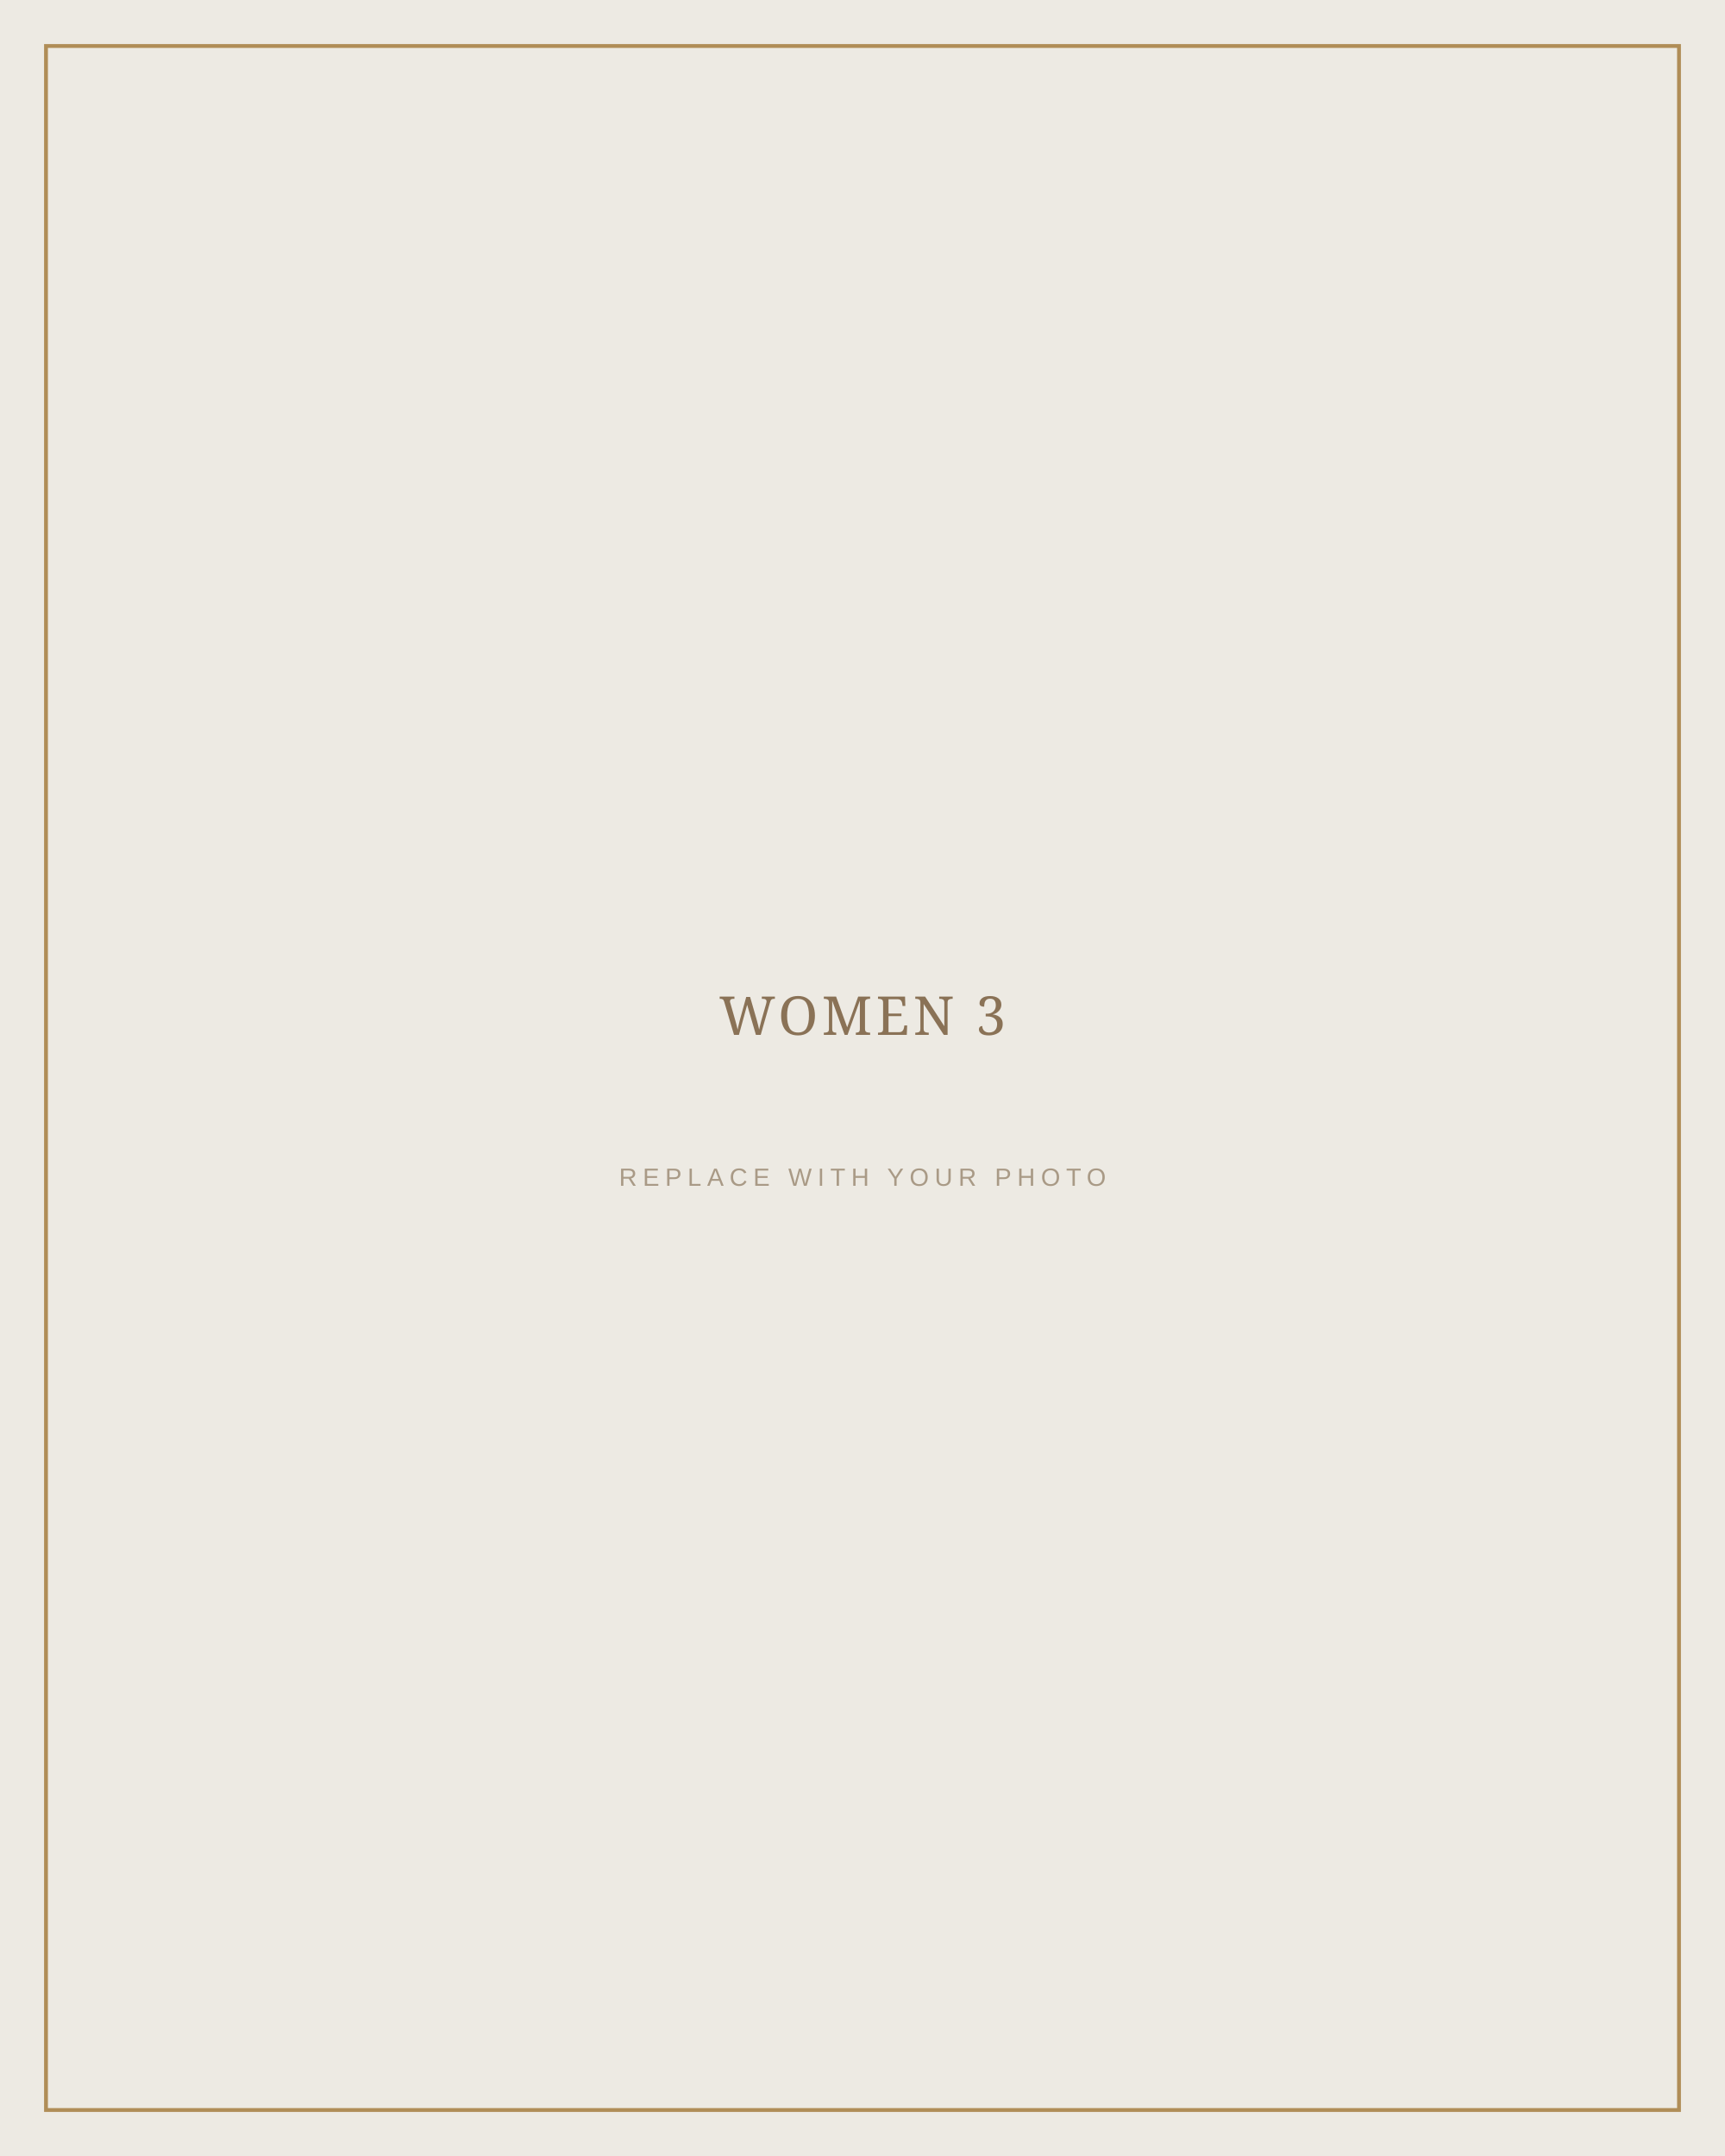
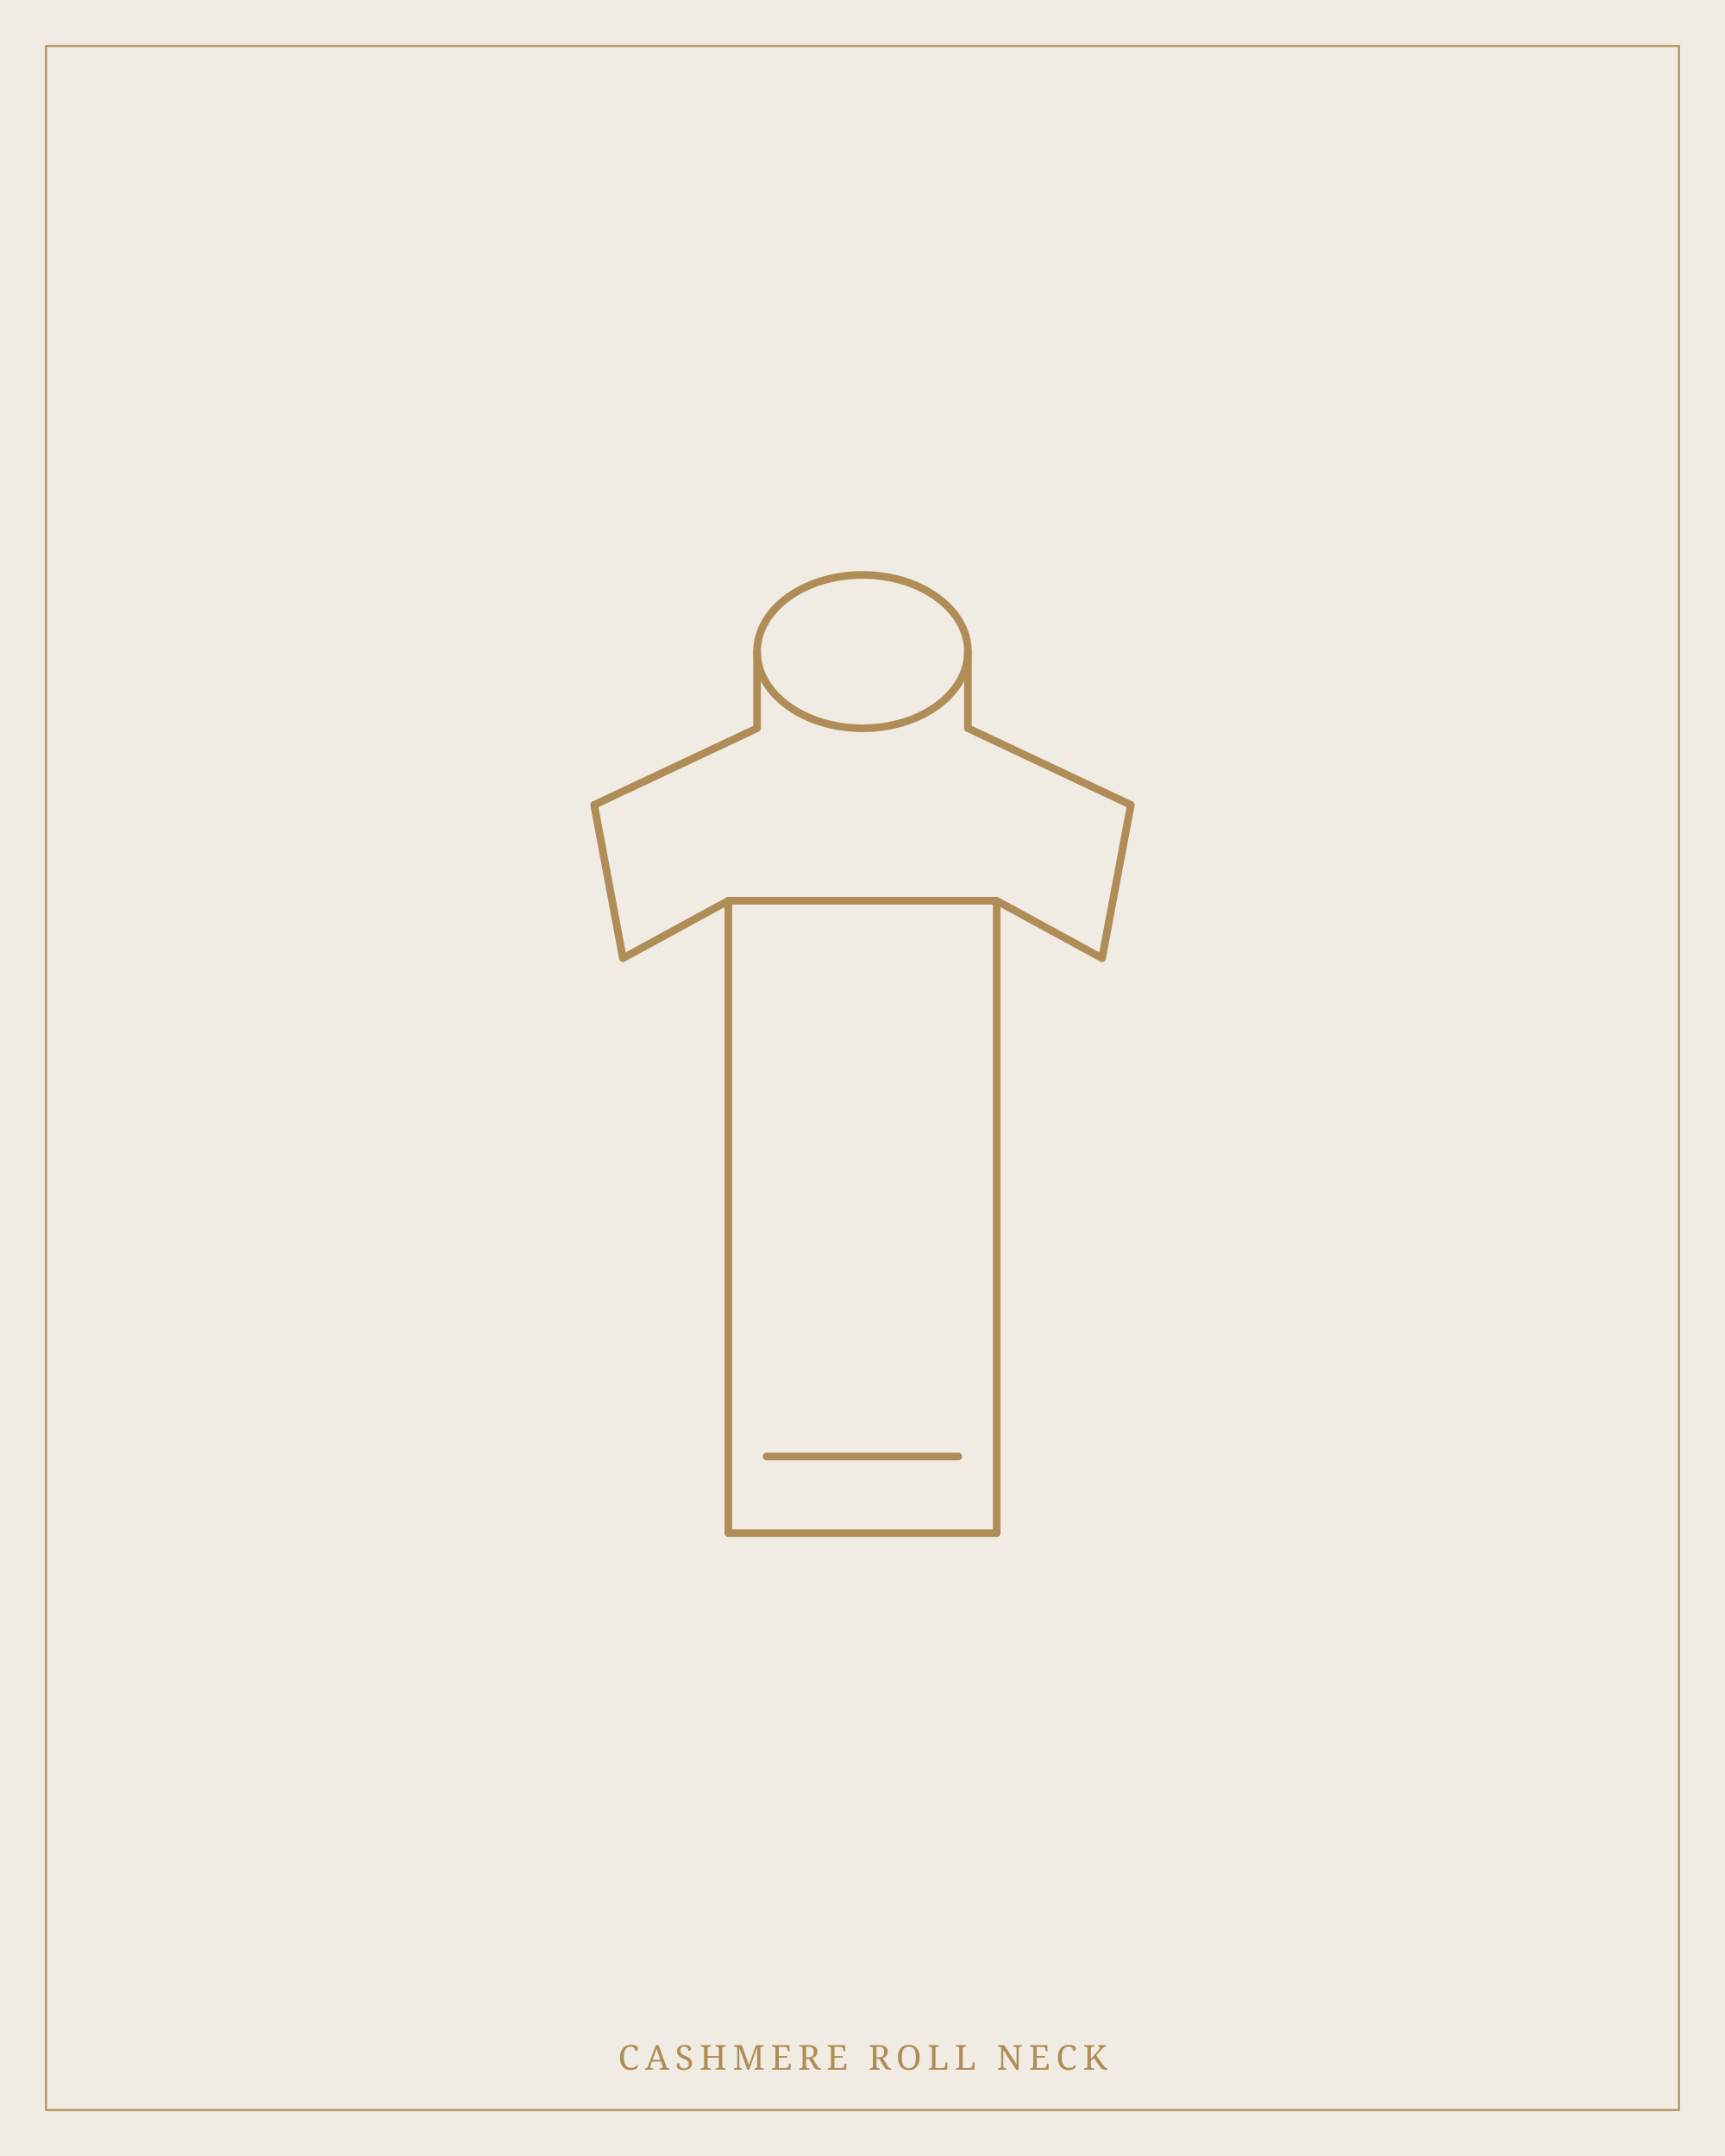
<svg xmlns="http://www.w3.org/2000/svg" viewBox="0 0 900 1125">
-   <rect width="900" height="1125" fill="#EDEAE3" />
-   <rect x="24" y="24" width="852" height="1077" fill="none" stroke="#B08D57" stroke-width="2" />
-   <text x="50%" y="48%" text-anchor="middle" font-family="Georgia, serif" font-size="28" fill="#8a7256" letter-spacing="2">WOMEN 3</text>
-   <text x="50%" y="55%" text-anchor="middle" font-family="Arial" font-size="13" fill="#a99a86" letter-spacing="3">REPLACE WITH YOUR PHOTO</text>
+   <rect width="900" height="1125" fill="#F0ECE3" />
+   <rect x="24" y="24" width="852" height="1077" fill="none" stroke="#B08D57" stroke-width="1" />
+   <g fill="none" stroke="#B08D57" stroke-width="4" stroke-linecap="round" stroke-linejoin="round">
+     <path d="M395 340 a55 40 0 0 1 110 0 L505 380 L590 420 L575 500 L520 470 L520 800 L380 800 L380 470 L325 500 L310 420 L395 380 Z" />
+     <path d="M395 340 a55 40 0 0 0 110 0" />
+     <path d="M380 470 h140 M400 760 h100" />
+   </g>
+   <text x="50%" y="1080" text-anchor="middle" font-family="Georgia, serif" font-size="18" fill="#B08D57" letter-spacing="3">CASHMERE ROLL NECK</text>
</svg>
